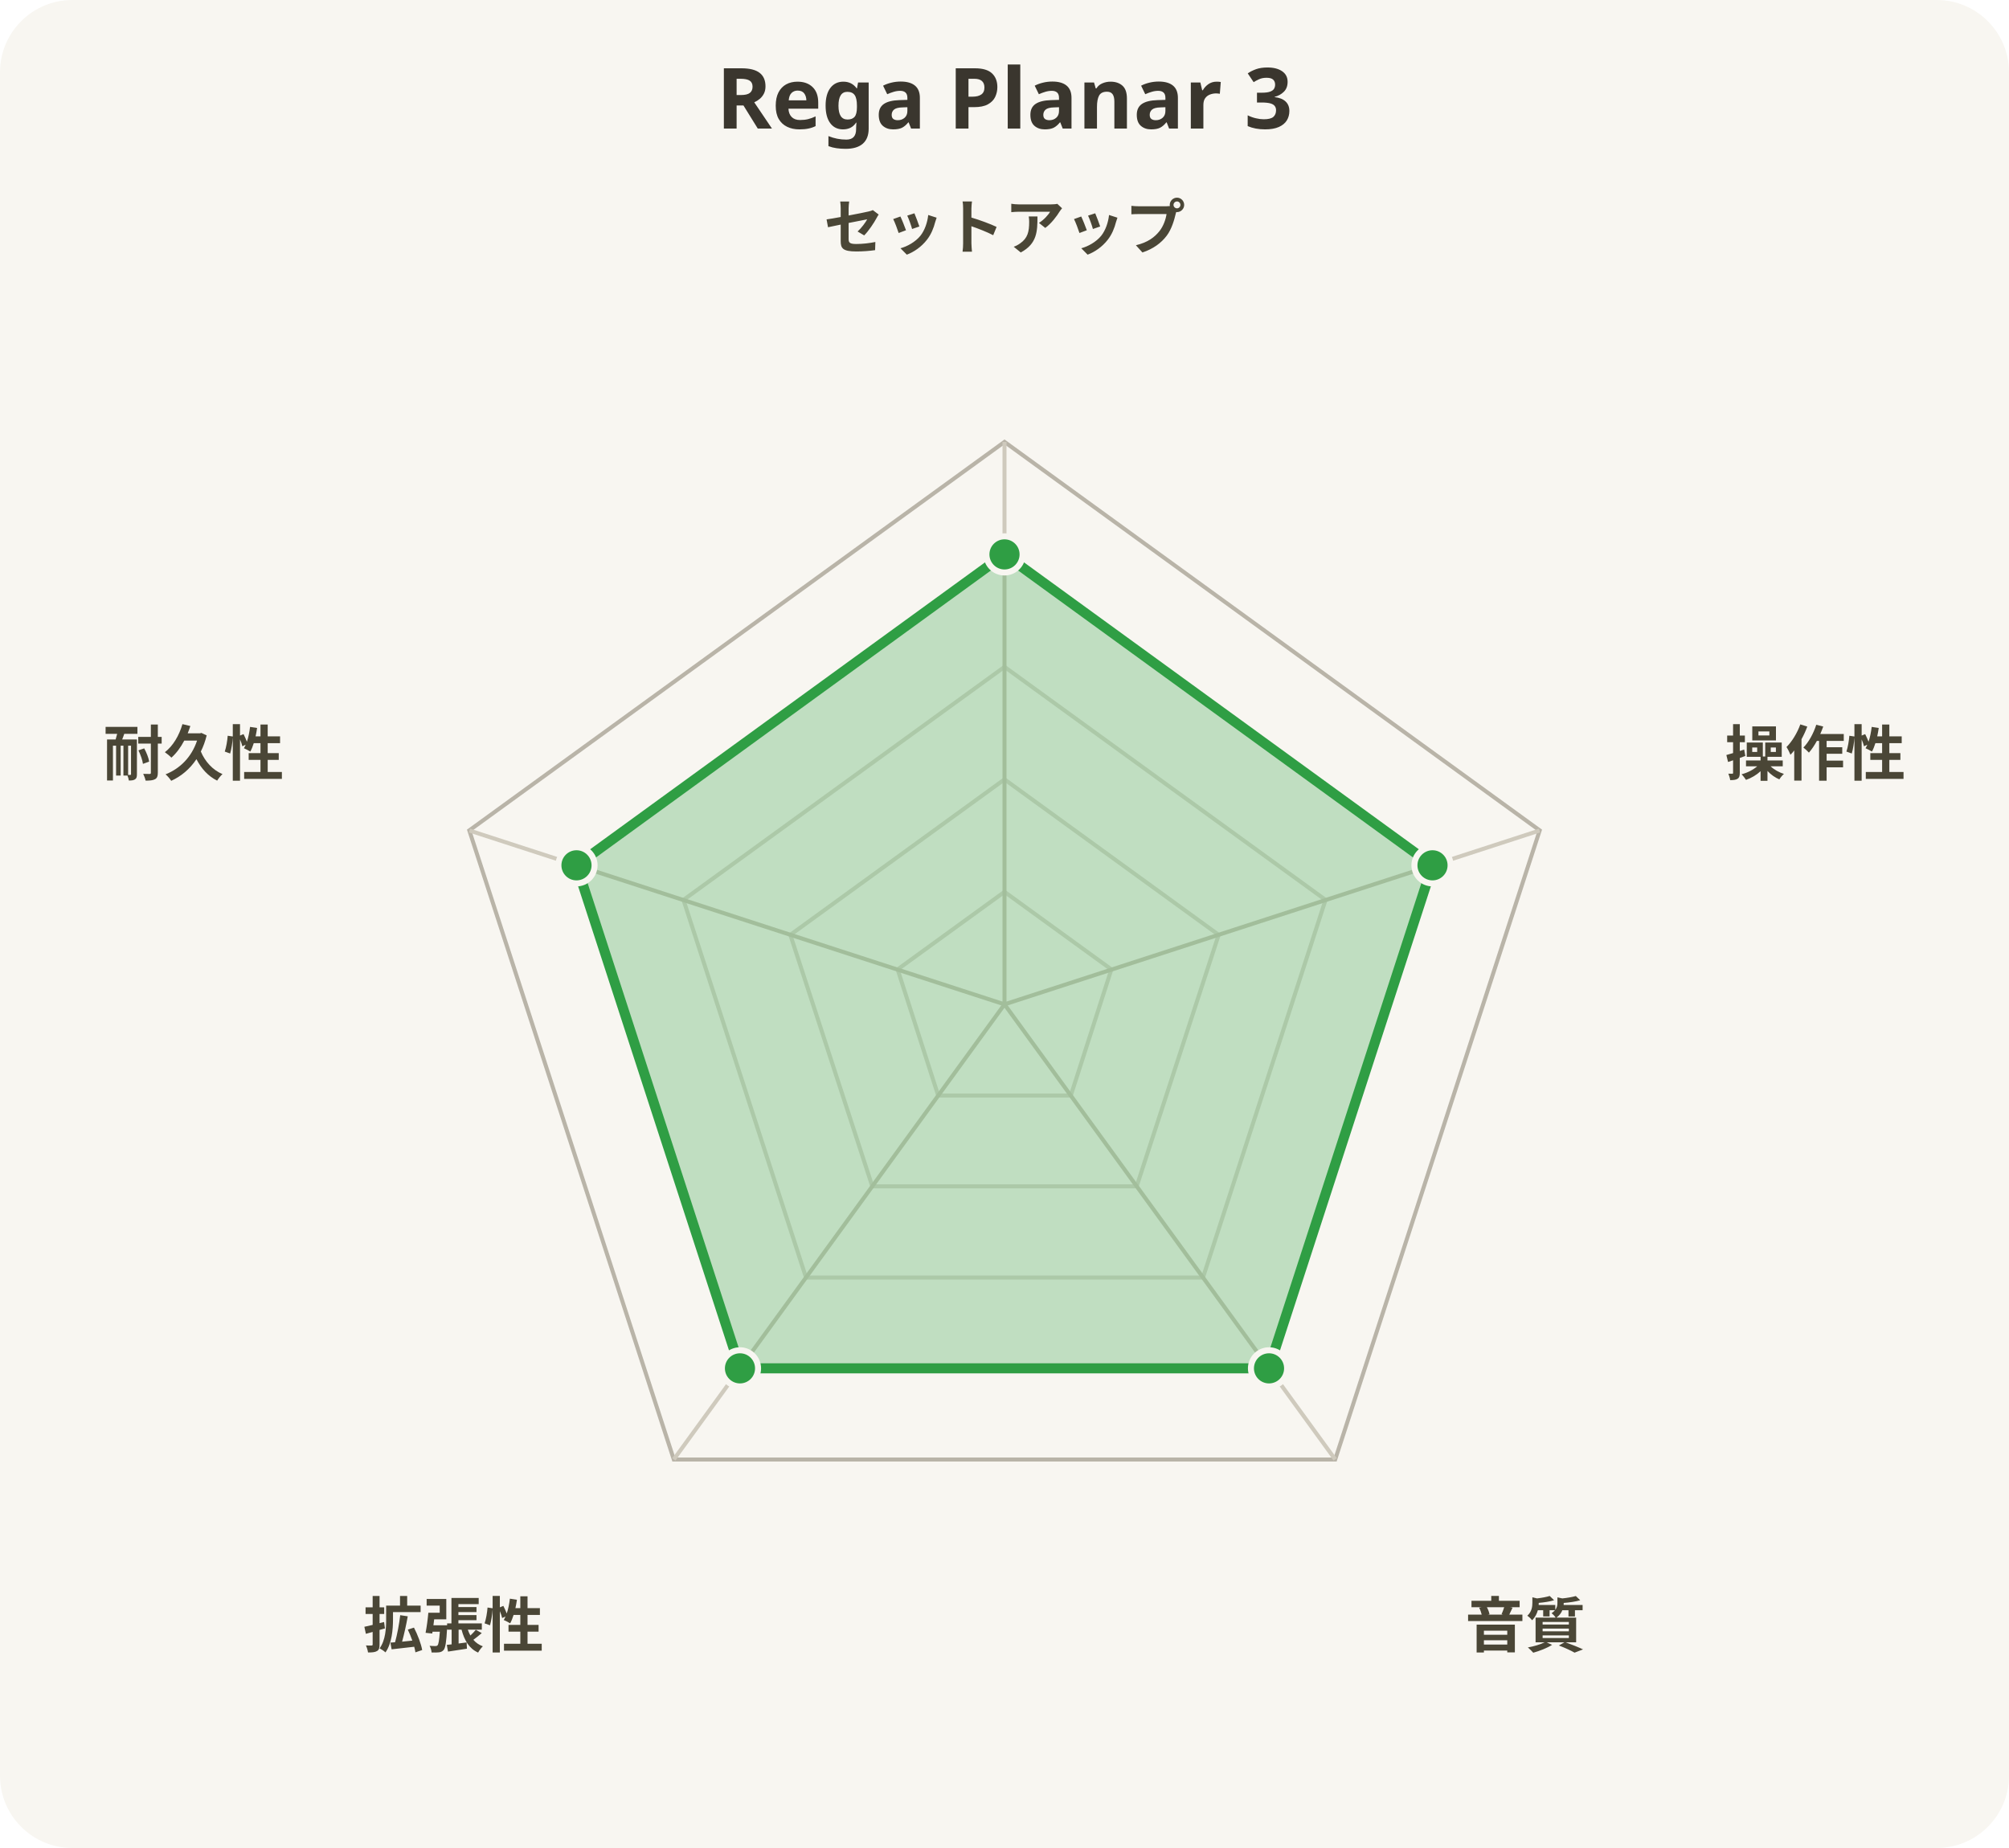
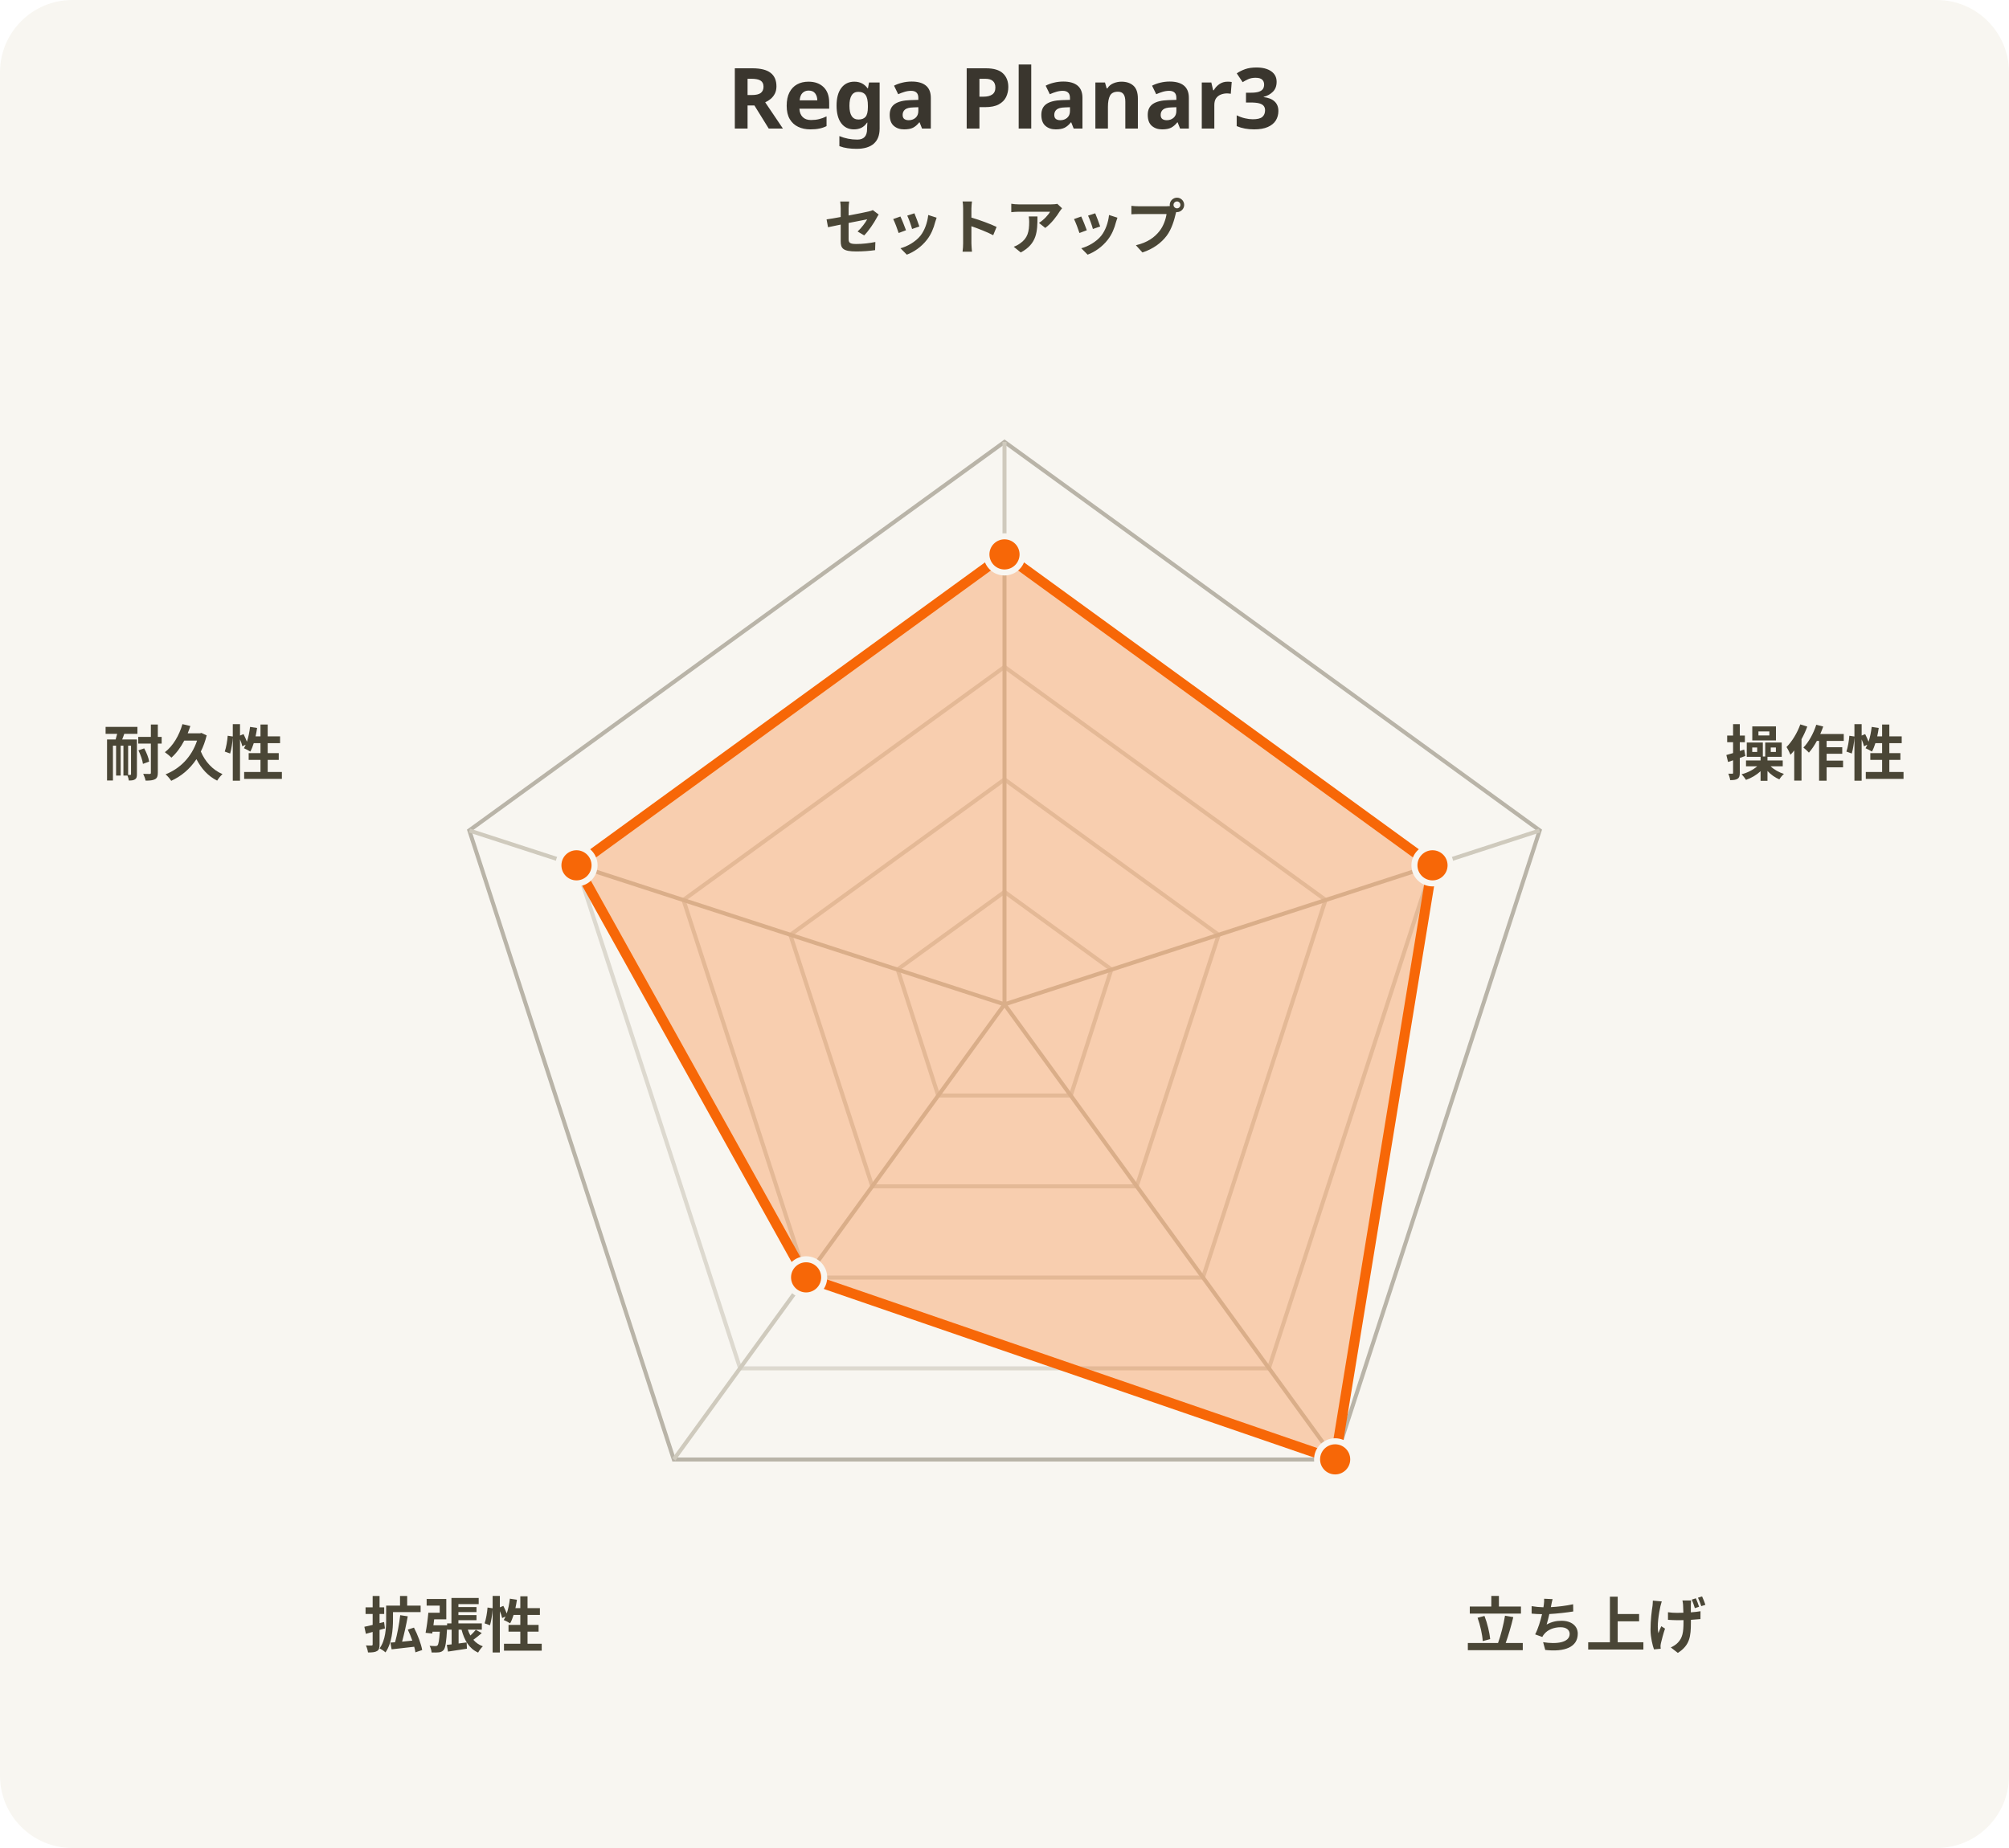
<svg xmlns="http://www.w3.org/2000/svg" viewBox="0 0 500 460" font-family="'Hiragino Sans','Noto Sans JP',sans-serif">
  <rect x="0" y="0" width="500" height="460" rx="18" fill="#F8F6F1" />
-   <text x="250" y="32" text-anchor="middle" font-size="21" font-weight="700" fill="#3A362E">Rega Planar 3</text>
+   <text x="250" y="32" text-anchor="middle" font-size="21" font-weight="700" fill="#3A362E">Rega Planar3</text>
  <polygon points="250.0,222.0 276.6,241.3 266.5,272.7 233.5,272.7 223.4,241.3 " fill="none" stroke="#DDD9CF" stroke-width="1" />
  <polygon points="250.0,194.0 303.3,232.7 282.9,295.3 217.1,295.3 196.7,232.7 " fill="none" stroke="#DDD9CF" stroke-width="1" />
  <polygon points="250.0,166.0 329.9,224.0 299.4,318.0 200.6,318.0 170.1,224.0 " fill="none" stroke="#DDD9CF" stroke-width="1" />
  <polygon points="250.0,138.0 356.5,215.4 315.8,340.6 184.2,340.6 143.5,215.4 " fill="none" stroke="#DDD9CF" stroke-width="1" />
  <polygon points="250.0,110.0 383.2,206.7 332.3,363.3 167.7,363.3 116.8,206.7 " fill="none" stroke="#B9B4A8" stroke-width="1" />
  <line x1="250" y1="250" x2="250" y2="110" stroke="#CFCABD" stroke-width="1" />
  <line x1="250" y1="250" x2="383.154" y2="206.74" stroke="#CFCABD" stroke-width="1" />
  <line x1="250" y1="250" x2="332.292" y2="363.26" stroke="#CFCABD" stroke-width="1" />
  <line x1="250" y1="250" x2="167.708" y2="363.26" stroke="#CFCABD" stroke-width="1" />
  <line x1="250" y1="250" x2="116.846" y2="206.74" stroke="#CFCABD" stroke-width="1" />
  <text x="250" y="62" text-anchor="middle" font-size="15" font-weight="600" fill="#4A4636">セットアップ</text>
  <text x="429.296" y="192.998" text-anchor="start" font-size="15" font-weight="600" fill="#4A4636">操作性</text>
-   <text x="364.628" y="410.002" text-anchor="start" font-size="15" font-weight="600" fill="#4A4636">音質</text>
+   <text x="364.628" y="410.002" text-anchor="start" font-size="15" font-weight="600" fill="#4A4636">立ち上げ</text>
  <text x="135.372" y="410.002" text-anchor="end" font-size="15" font-weight="600" fill="#4A4636">拡張性</text>
  <text x="70.704" y="192.998" text-anchor="end" font-size="15" font-weight="600" fill="#4A4636">耐久性</text>
-   <polygon points="250.0,138.0 356.5,215.4 315.8,340.6 184.2,340.6 143.5,215.4 " fill="#2F9E44" fill-opacity="0.28" stroke="#2F9E44" stroke-width="2.5" stroke-linejoin="round" />
-   <circle cx="250" cy="138" r="4.5" fill="#2F9E44" stroke="#F8F6F1" stroke-width="1.5" />
-   <circle cx="356.523" cy="215.392" r="4.5" fill="#2F9E44" stroke="#F8F6F1" stroke-width="1.5" />
-   <circle cx="315.834" cy="340.608" r="4.5" fill="#2F9E44" stroke="#F8F6F1" stroke-width="1.5" />
-   <circle cx="184.166" cy="340.608" r="4.5" fill="#2F9E44" stroke="#F8F6F1" stroke-width="1.5" />
-   <circle cx="143.477" cy="215.392" r="4.5" fill="#2F9E44" stroke="#F8F6F1" stroke-width="1.5" />
+   <polygon points="250.0,138.0 356.5,215.4 332.3,363.3 200.6,318.0 143.5,215.4" fill="#F76707" fill-opacity="0.28" stroke="#F76707" stroke-width="2.5" stroke-linejoin="round" />
+   <circle cx="250" cy="138" r="4.5" fill="#F76707" stroke="#F8F6F1" stroke-width="1.5" />
+   <circle cx="356.523" cy="215.392" r="4.5" fill="#F76707" stroke="#F8F6F1" stroke-width="1.5" />
+   <circle cx="332.292" cy="363.26" r="4.5" fill="#F76707" stroke="#F8F6F1" stroke-width="1.5" />
+   <circle cx="200.625" cy="317.956" r="4.5" fill="#F76707" stroke="#F8F6F1" stroke-width="1.5" />
+   <circle cx="143.477" cy="215.392" r="4.5" fill="#F76707" stroke="#F8F6F1" stroke-width="1.5" />
</svg>
